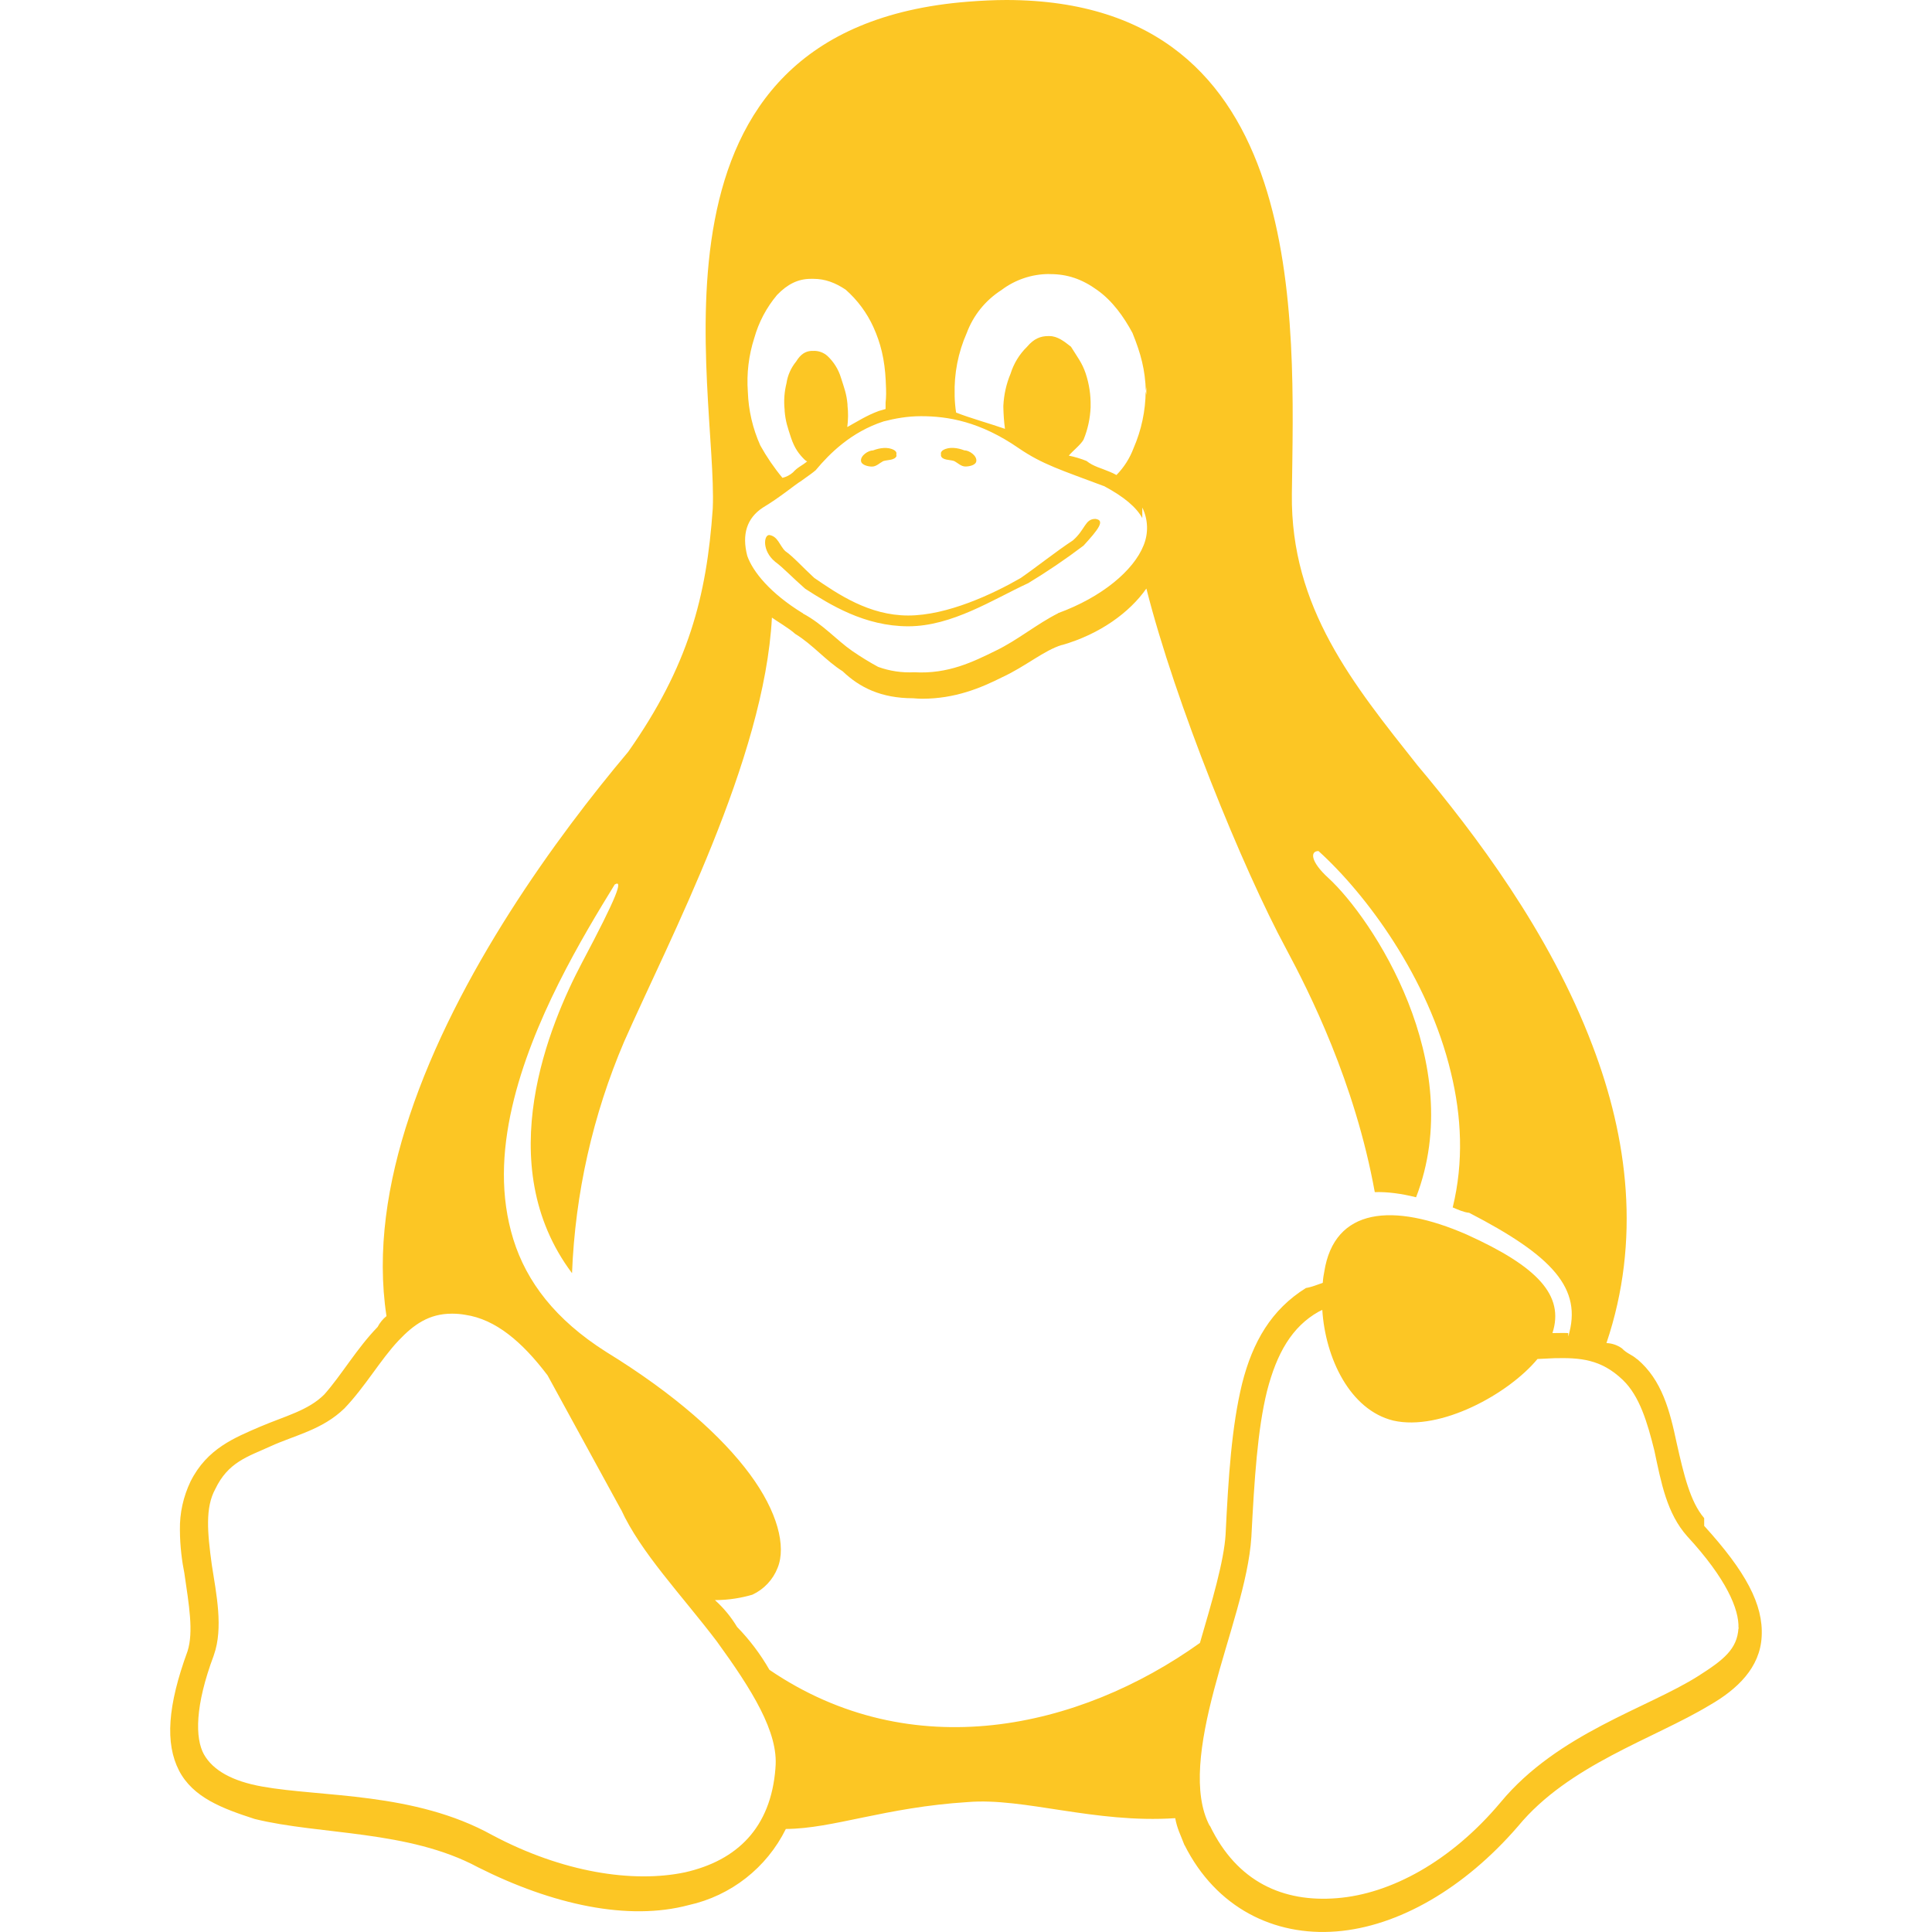
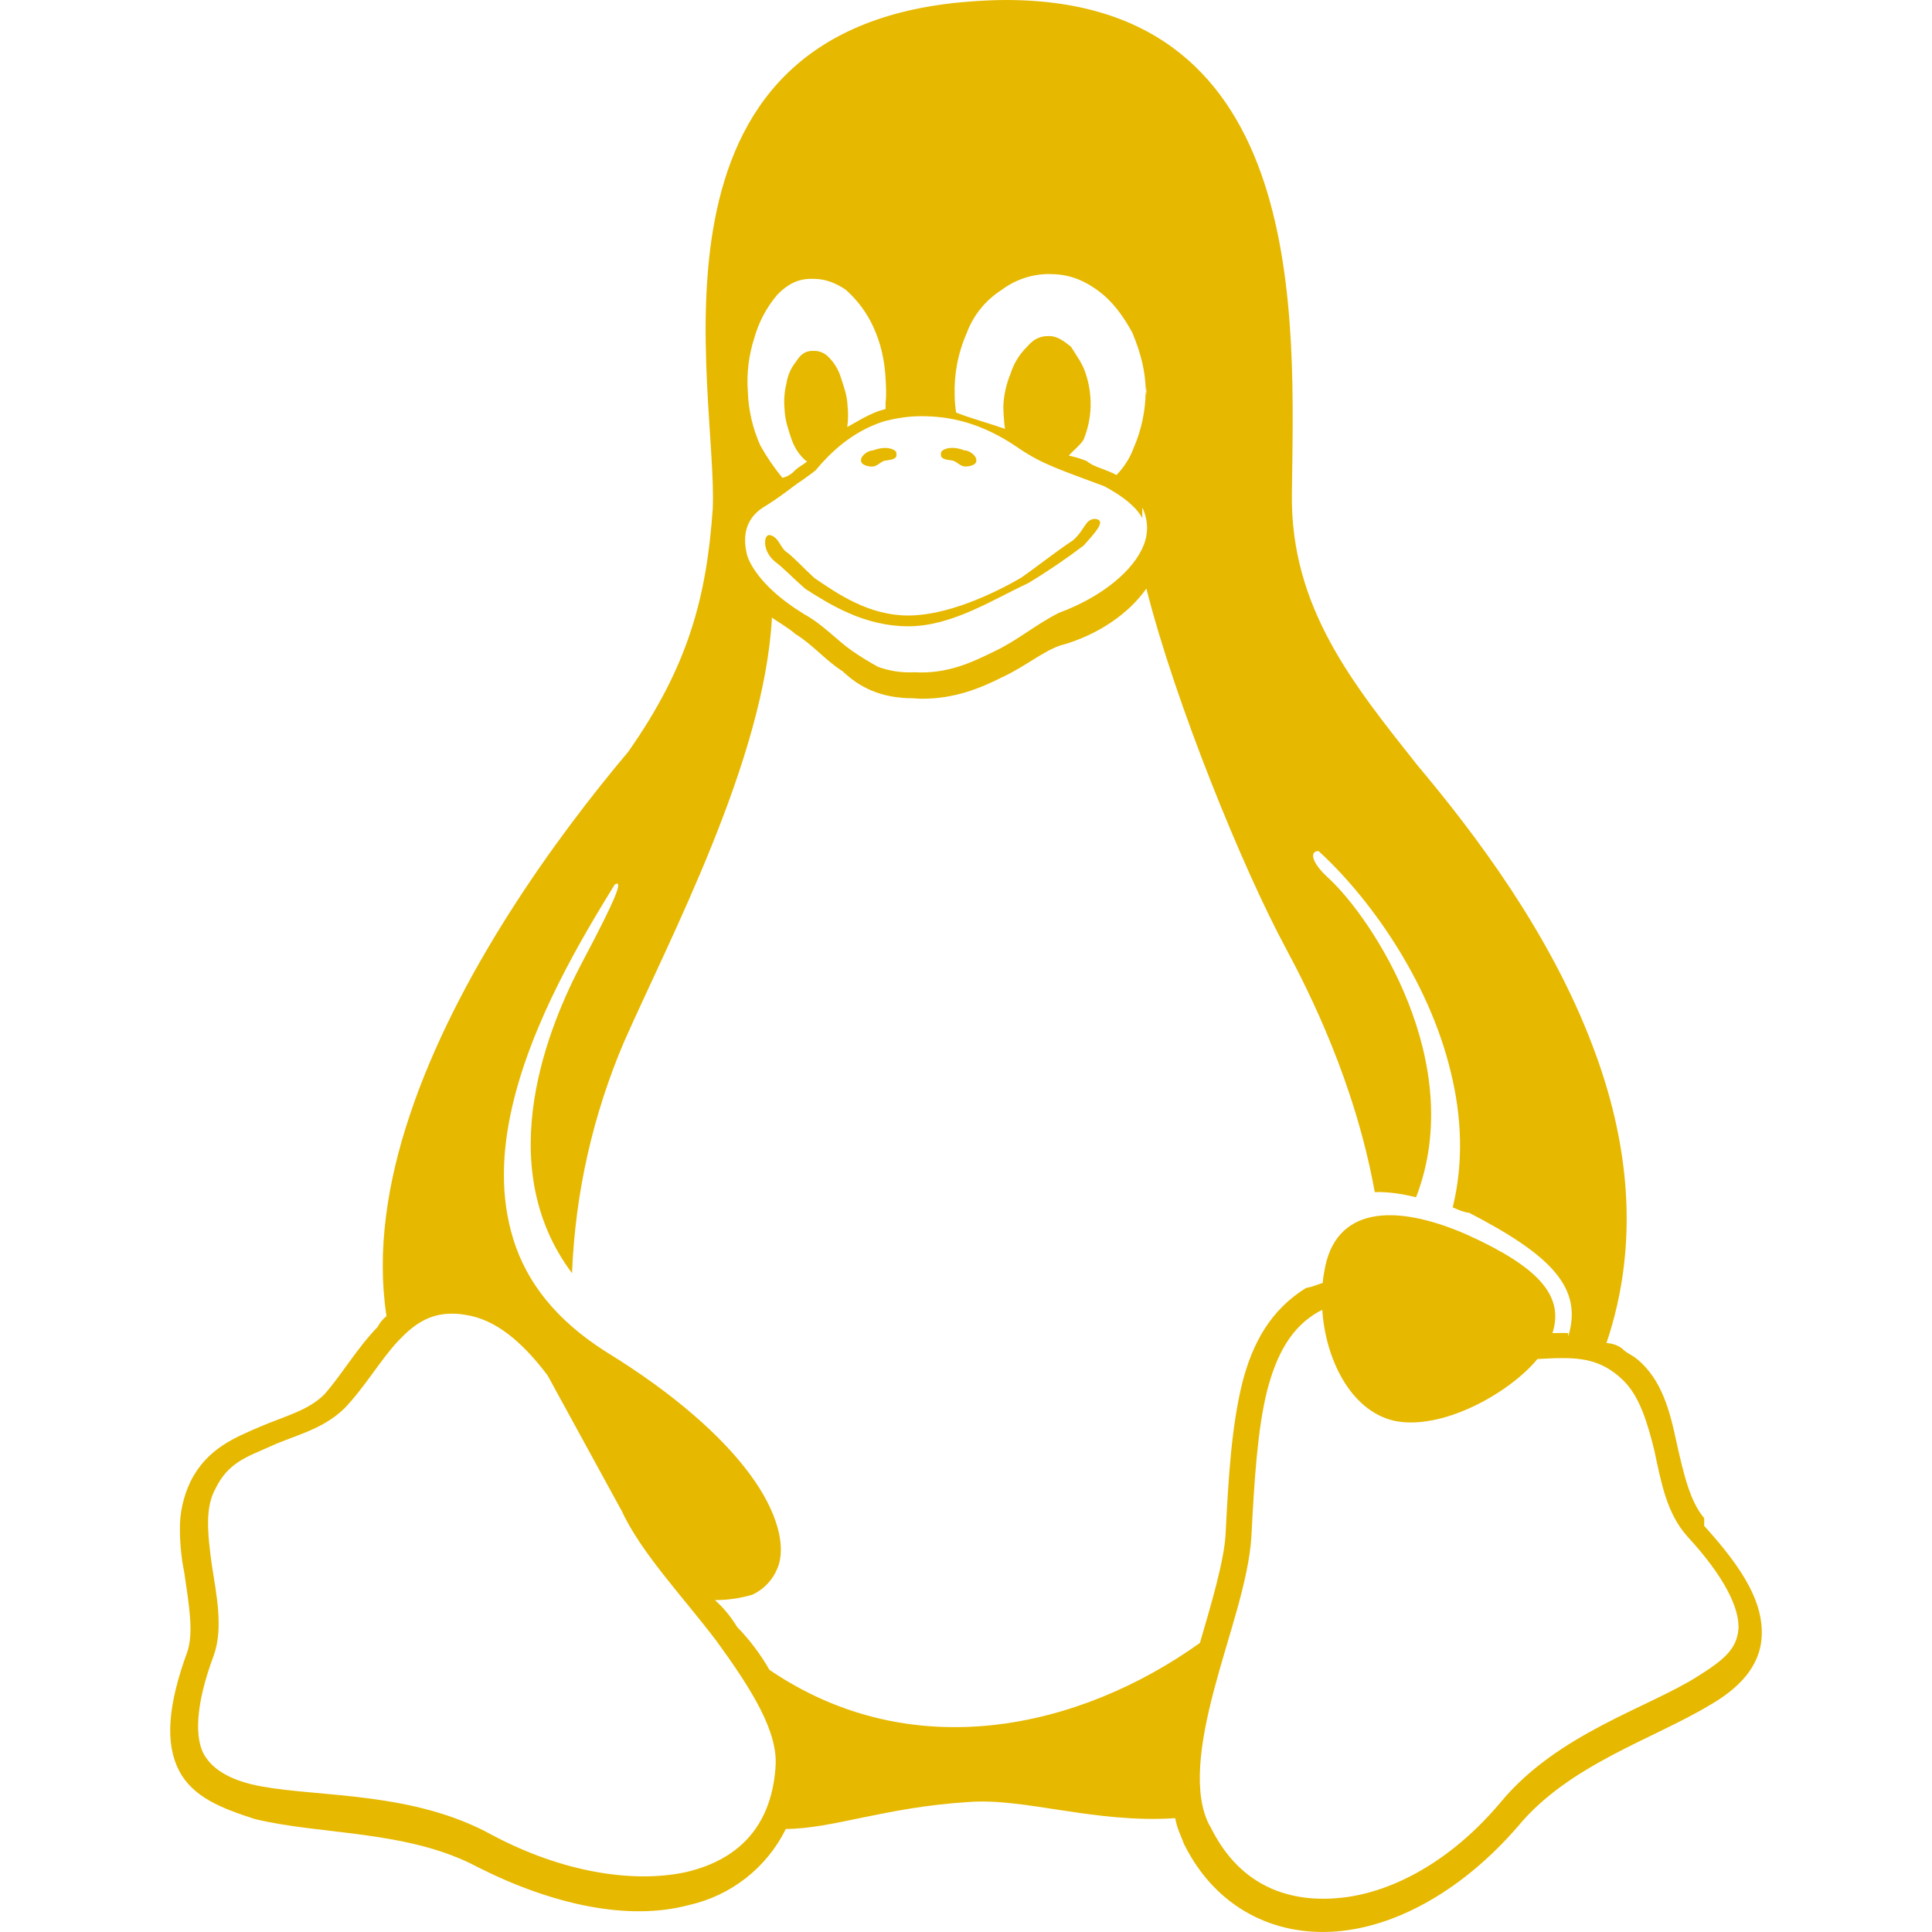
- <svg xmlns="http://www.w3.org/2000/svg" fill="#FCC624" role="img" viewBox="0 0 24 24">
+ <svg xmlns="http://www.w3.org/2000/svg" fill="#E6B800" role="img" viewBox="0 0 24 24">
  <path d="M12.504 0c-.155 0-.315.008-.48.021-4.226.333-3.105 4.807-3.17 6.298-.076 1.092-.3 1.953-1.05 3.02-.885 1.051-2.127 2.75-2.716 4.521-.278.832-.41 1.684-.287 2.489a.424.424 0 00-.11.135c-.26.268-.45.6-.663.839-.199.199-.485.267-.797.4-.313.136-.658.269-.864.68-.09.189-.136.394-.132.602 0 .199.027.4.055.536.058.399.116.728.04.97-.249.68-.28 1.145-.106 1.484.174.334.535.47.94.601.81.2 1.91.135 2.774.6.926.466 1.866.67 2.616.47.526-.116.97-.464 1.208-.946.587-.003 1.23-.269 2.26-.334.699-.058 1.574.267 2.577.2.025.134.063.198.114.333l.003.003c.391.778 1.113 1.132 1.884 1.071.771-.06 1.592-.536 2.257-1.306.631-.765 1.683-1.084 2.378-1.503.348-.199.629-.469.649-.853.023-.4-.2-.811-.714-1.376v-.097l-.003-.003c-.17-.2-.25-.535-.338-.926-.085-.401-.182-.786-.492-1.046h-.003c-.059-.054-.123-.067-.188-.135a.357.357 0 00-.19-.064c.431-1.278.264-2.55-.173-3.694-.533-1.41-1.465-2.638-2.175-3.483-.796-1.005-1.576-1.957-1.56-3.368.026-2.152.236-6.133-3.544-6.139zm.529 3.405h.013c.213 0 .396.062.584.198.19.135.33.332.438.533.105.259.158.459.166.724 0-.02.006-.04.006-.06v.105a.086.086 0 01-.004-.021l-.004-.024a1.807 1.807 0 01-.15.706.953.953 0 01-.213.335.71.71 0 00-.088-.042c-.104-.045-.198-.064-.284-.133a1.312 1.312 0 00-.22-.066c.05-.06.146-.133.183-.198.053-.128.082-.264.088-.402v-.02a1.21 1.21 0 00-.061-.4c-.045-.134-.101-.2-.183-.333-.084-.066-.167-.132-.267-.132h-.016c-.093 0-.176.03-.262.132a.8.8 0 00-.205.334 1.18 1.18 0 00-.09.4v.019c.002.089.008.179.02.267-.193-.067-.438-.135-.607-.202a1.635 1.635 0 01-.018-.2v-.02a1.772 1.772 0 01.15-.768c.082-.22.232-.406.43-.533a.985.985 0 01.594-.2zm-2.962.059h.036c.142 0 .27.048.399.135.146.129.264.288.344.465.09.199.14.4.153.667v.004c.007.134.006.2-.002.266v.08c-.03.007-.056.018-.083.024-.152.055-.274.135-.393.2.012-.09.013-.18.003-.267v-.015c-.012-.133-.04-.2-.082-.333a.613.613 0 00-.166-.267.248.248 0 00-.183-.064h-.021c-.071.006-.13.04-.186.132a.552.552 0 00-.12.27.944.944 0 00-.023.33v.015c.012.135.037.2.08.334.046.134.098.2.166.268.01.009.02.018.034.024-.07.057-.117.07-.176.136a.304.304 0 01-.131.068 2.62 2.62 0 01-.275-.402 1.772 1.772 0 01-.155-.667 1.759 1.759 0 01.08-.668 1.43 1.43 0 01.283-.535c.128-.133.26-.2.418-.2zm1.37 1.706c.332 0 .733.065 1.216.399.293.2.523.269 1.052.468h.003c.255.136.405.266.478.399v-.131a.571.571 0 01.016.47c-.123.31-.516.643-1.063.842v.002c-.268.135-.501.333-.775.465-.276.135-.588.292-1.012.267a1.139 1.139 0 01-.448-.067 3.566 3.566 0 01-.322-.198c-.195-.135-.363-.332-.612-.465v-.005h-.005c-.4-.246-.616-.512-.686-.71-.07-.268-.005-.47.193-.6.224-.135.38-.271.483-.336.104-.074.143-.102.176-.131h.002v-.003c.169-.202.436-.47.839-.601.139-.036.294-.065.466-.065zm2.8 2.142c.358 1.417 1.196 3.475 1.735 4.473.286.534.855 1.659 1.102 3.024.156-.005.33.018.513.064.646-1.671-.546-3.467-1.089-3.966-.22-.2-.232-.335-.123-.335.59.534 1.365 1.572 1.646 2.757.13.535.16 1.104.021 1.67.067.028.135.06.205.067 1.032.534 1.413.938 1.23 1.537v-.043c-.06-.003-.12 0-.18 0h-.016c.151-.467-.182-.825-1.065-1.224-.915-.4-1.646-.336-1.77.465-.008.043-.013.066-.018.135-.068.023-.139.053-.209.064-.43.268-.662.669-.793 1.187-.13.533-.17 1.156-.205 1.869v.003c-.02.334-.17.838-.319 1.35-1.5 1.072-3.58 1.538-5.348.334a2.645 2.645 0 00-.402-.533 1.45 1.45 0 00-.275-.333c.182 0 .338-.03.465-.067a.615.615 0 00.314-.334c.108-.267 0-.697-.345-1.163-.345-.467-.931-.995-1.788-1.521-.63-.4-.986-.87-1.15-1.396-.165-.534-.143-1.085-.015-1.645.245-1.07.873-2.11 1.274-2.763.107-.065.037.135-.408.974-.396.751-1.14 2.497-.122 3.854a8.123 8.123 0 01.647-2.876c.564-1.278 1.743-3.504 1.836-5.268.048.036.217.135.289.202.218.133.38.333.59.465.21.201.477.335.876.335.039.003.075.006.11.006.412 0 .73-.134.997-.268.29-.134.52-.334.74-.4h.005c.467-.135.835-.402 1.044-.7zm2.185 8.958c.037.6.343 1.245.882 1.377.588.134 1.434-.333 1.791-.765l.211-.01c.315-.007.577.01.847.268l.003.003c.208.199.305.53.391.876.085.4.154.78.409 1.066.486.527.645.906.636 1.14l.003-.007v.018l-.003-.012c-.015.262-.185.396-.498.595-.63.401-1.746.712-2.457 1.57-.618.737-1.37 1.14-2.036 1.191-.664.053-1.237-.2-1.574-.898l-.005-.003c-.21-.4-.12-1.025.056-1.69.176-.668.428-1.344.463-1.897.037-.714.076-1.335.195-1.814.12-.465.308-.797.641-.984l.045-.022zm-10.814.049h.01c.053 0 .105.005.157.014.376.055.706.333 1.023.752l.91 1.664.003.003c.243.533.754 1.064 1.189 1.637.434.598.77 1.131.729 1.57v.006c-.057.744-.48 1.148-1.125 1.294-.645.135-1.52.002-2.395-.464-.968-.536-2.118-.469-2.857-.602-.369-.066-.61-.2-.723-.4-.11-.2-.113-.602.123-1.23v-.004l.002-.003c.117-.334.03-.752-.027-1.118-.055-.401-.083-.71.043-.94.16-.334.396-.4.69-.533.294-.135.64-.202.915-.47h.002v-.002c.256-.268.445-.601.668-.838.19-.201.38-.336.663-.336zm7.159-9.074c-.435.201-.945.535-1.488.535-.542 0-.97-.267-1.28-.466-.154-.134-.28-.268-.373-.335-.164-.134-.144-.333-.074-.333.109.016.129.134.199.2.096.066.215.2.36.333.292.2.68.467 1.167.467.485 0 1.053-.267 1.398-.466.195-.135.445-.334.648-.467.156-.136.149-.267.279-.267.128.016.034.134-.147.332a8.097 8.097 0 01-.69.468zm-1.082-1.583V5.64c-.006-.02.013-.042.029-.05.074-.043.18-.027.26.004.063 0 .16.067.15.135-.006.049-.085.066-.135.066-.055 0-.092-.043-.141-.068-.052-.018-.146-.008-.163-.065zm-.551 0c-.02.058-.113.049-.166.066-.047.025-.086.068-.14.068-.05 0-.13-.02-.136-.068-.01-.066.088-.133.15-.133.08-.031.184-.047.259-.005.019.009.036.03.03.05v.02h.003z" />
</svg>
